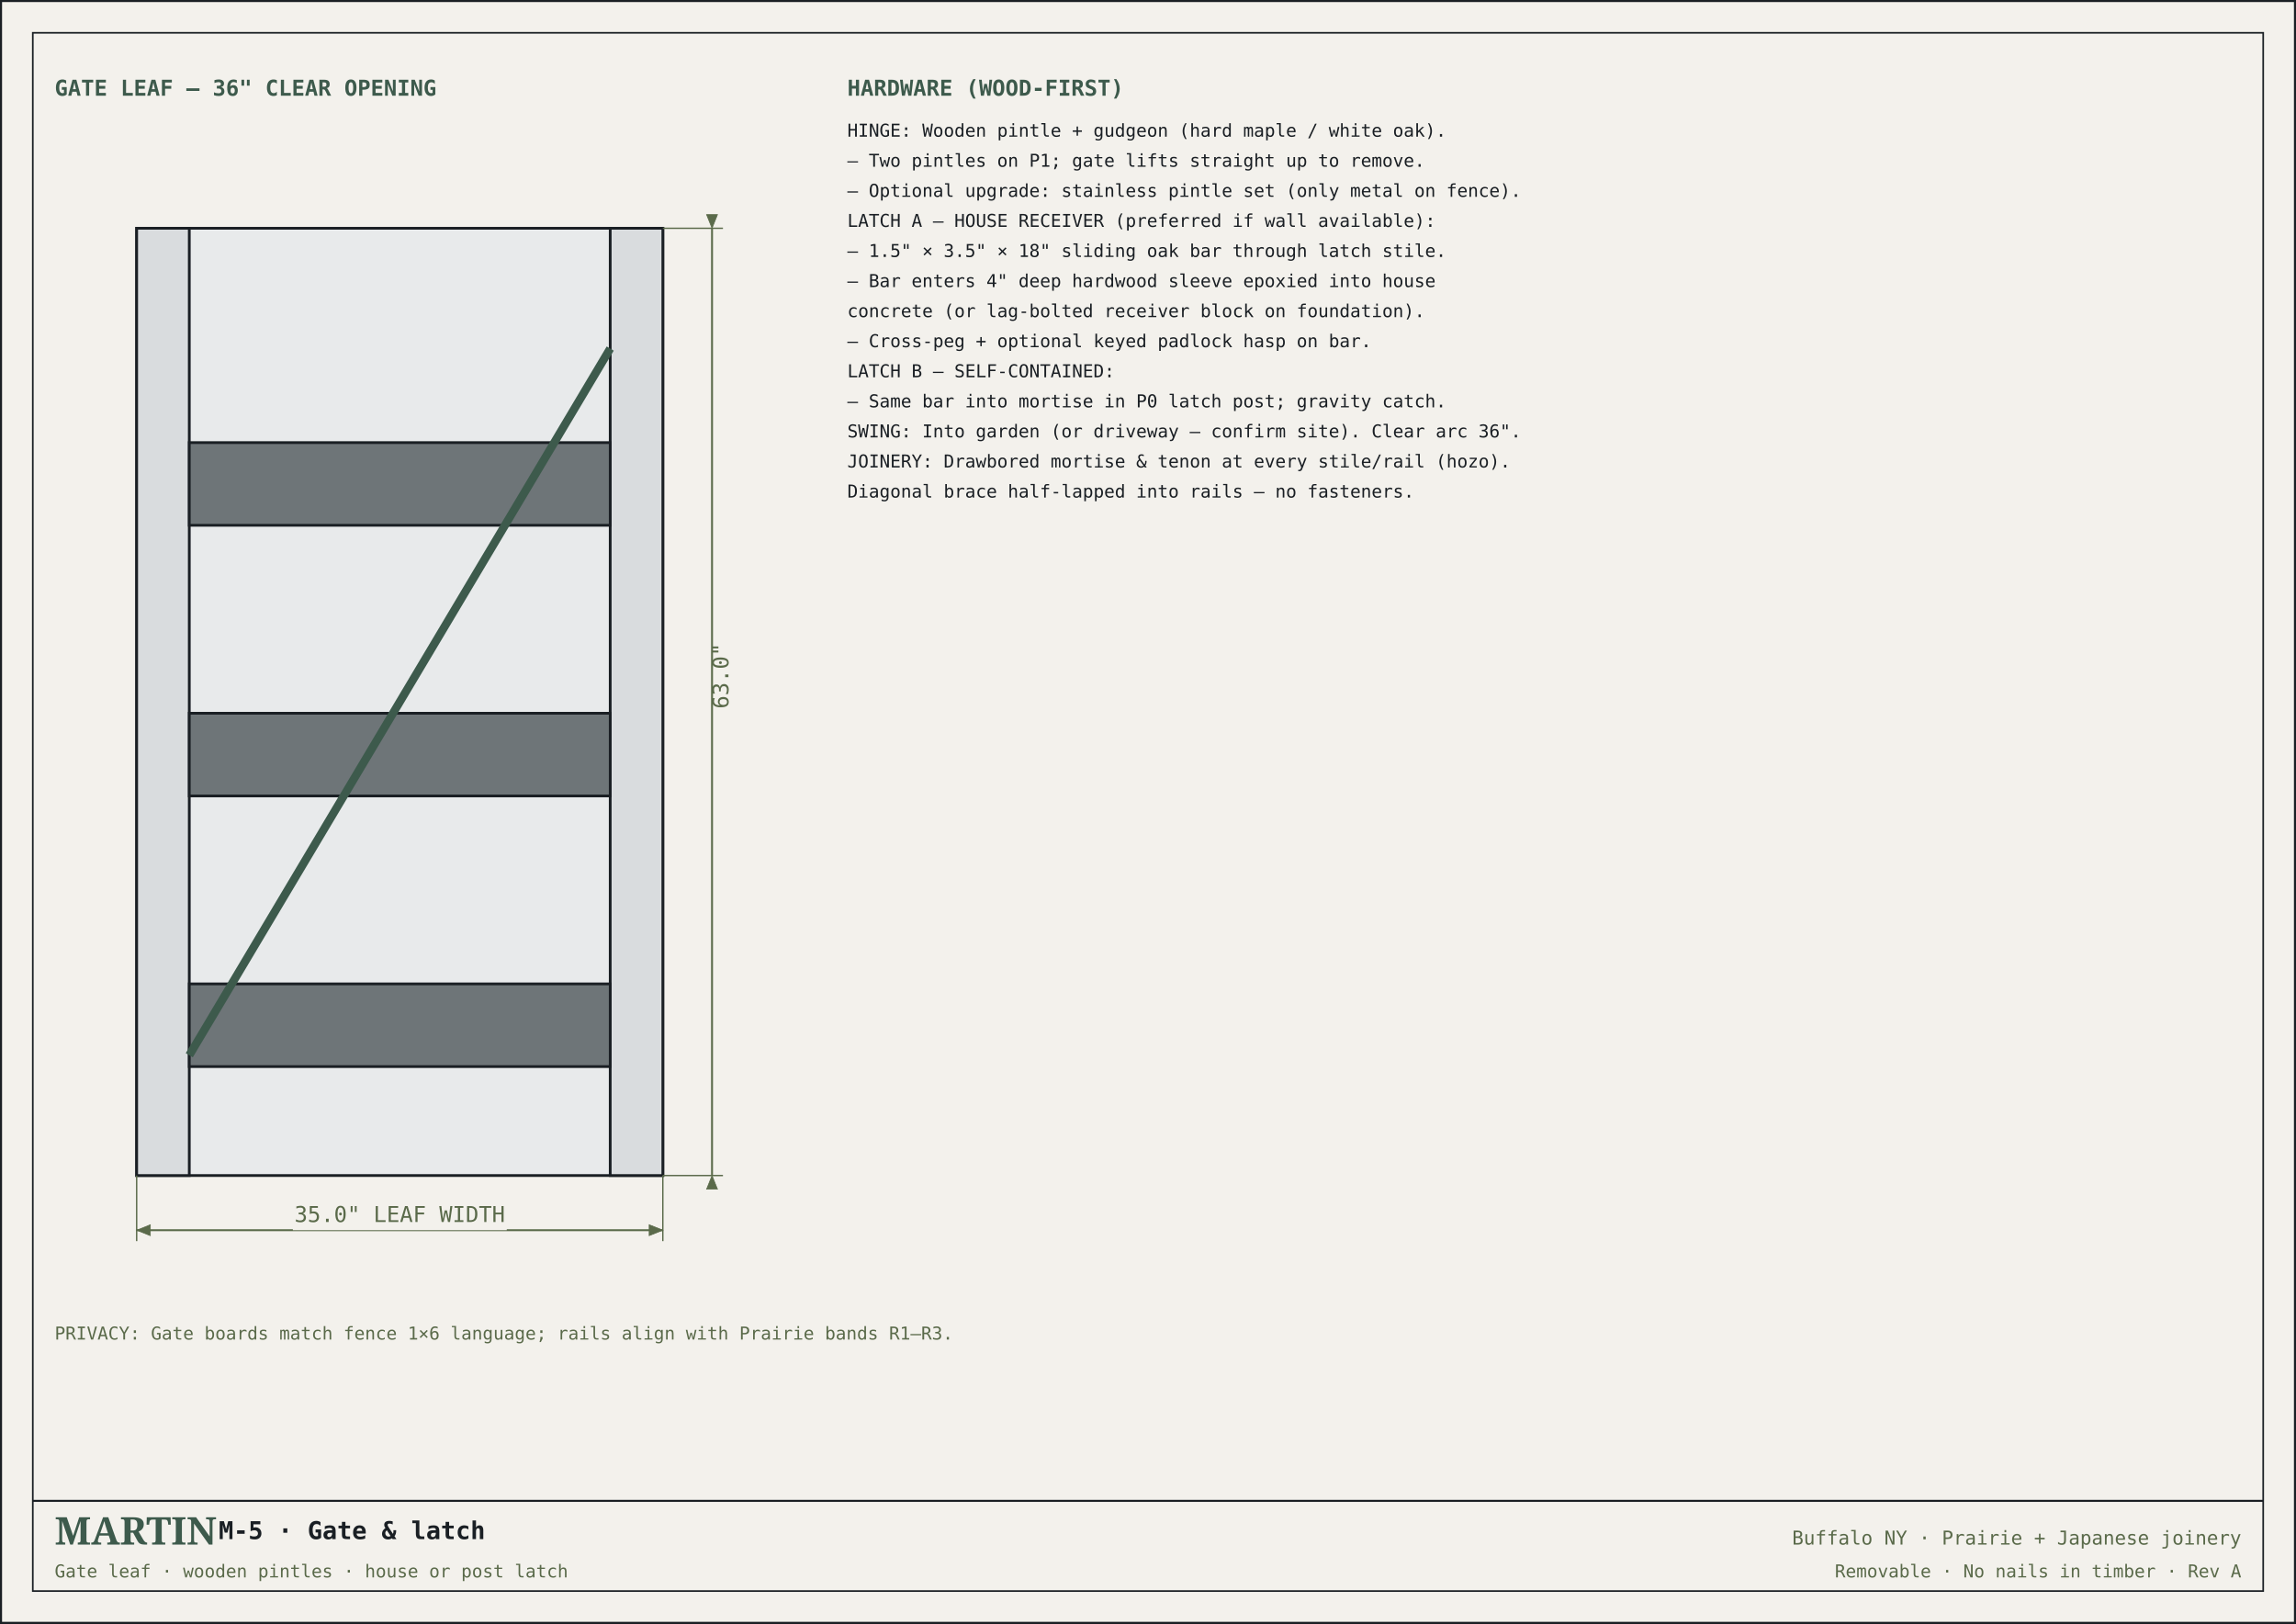
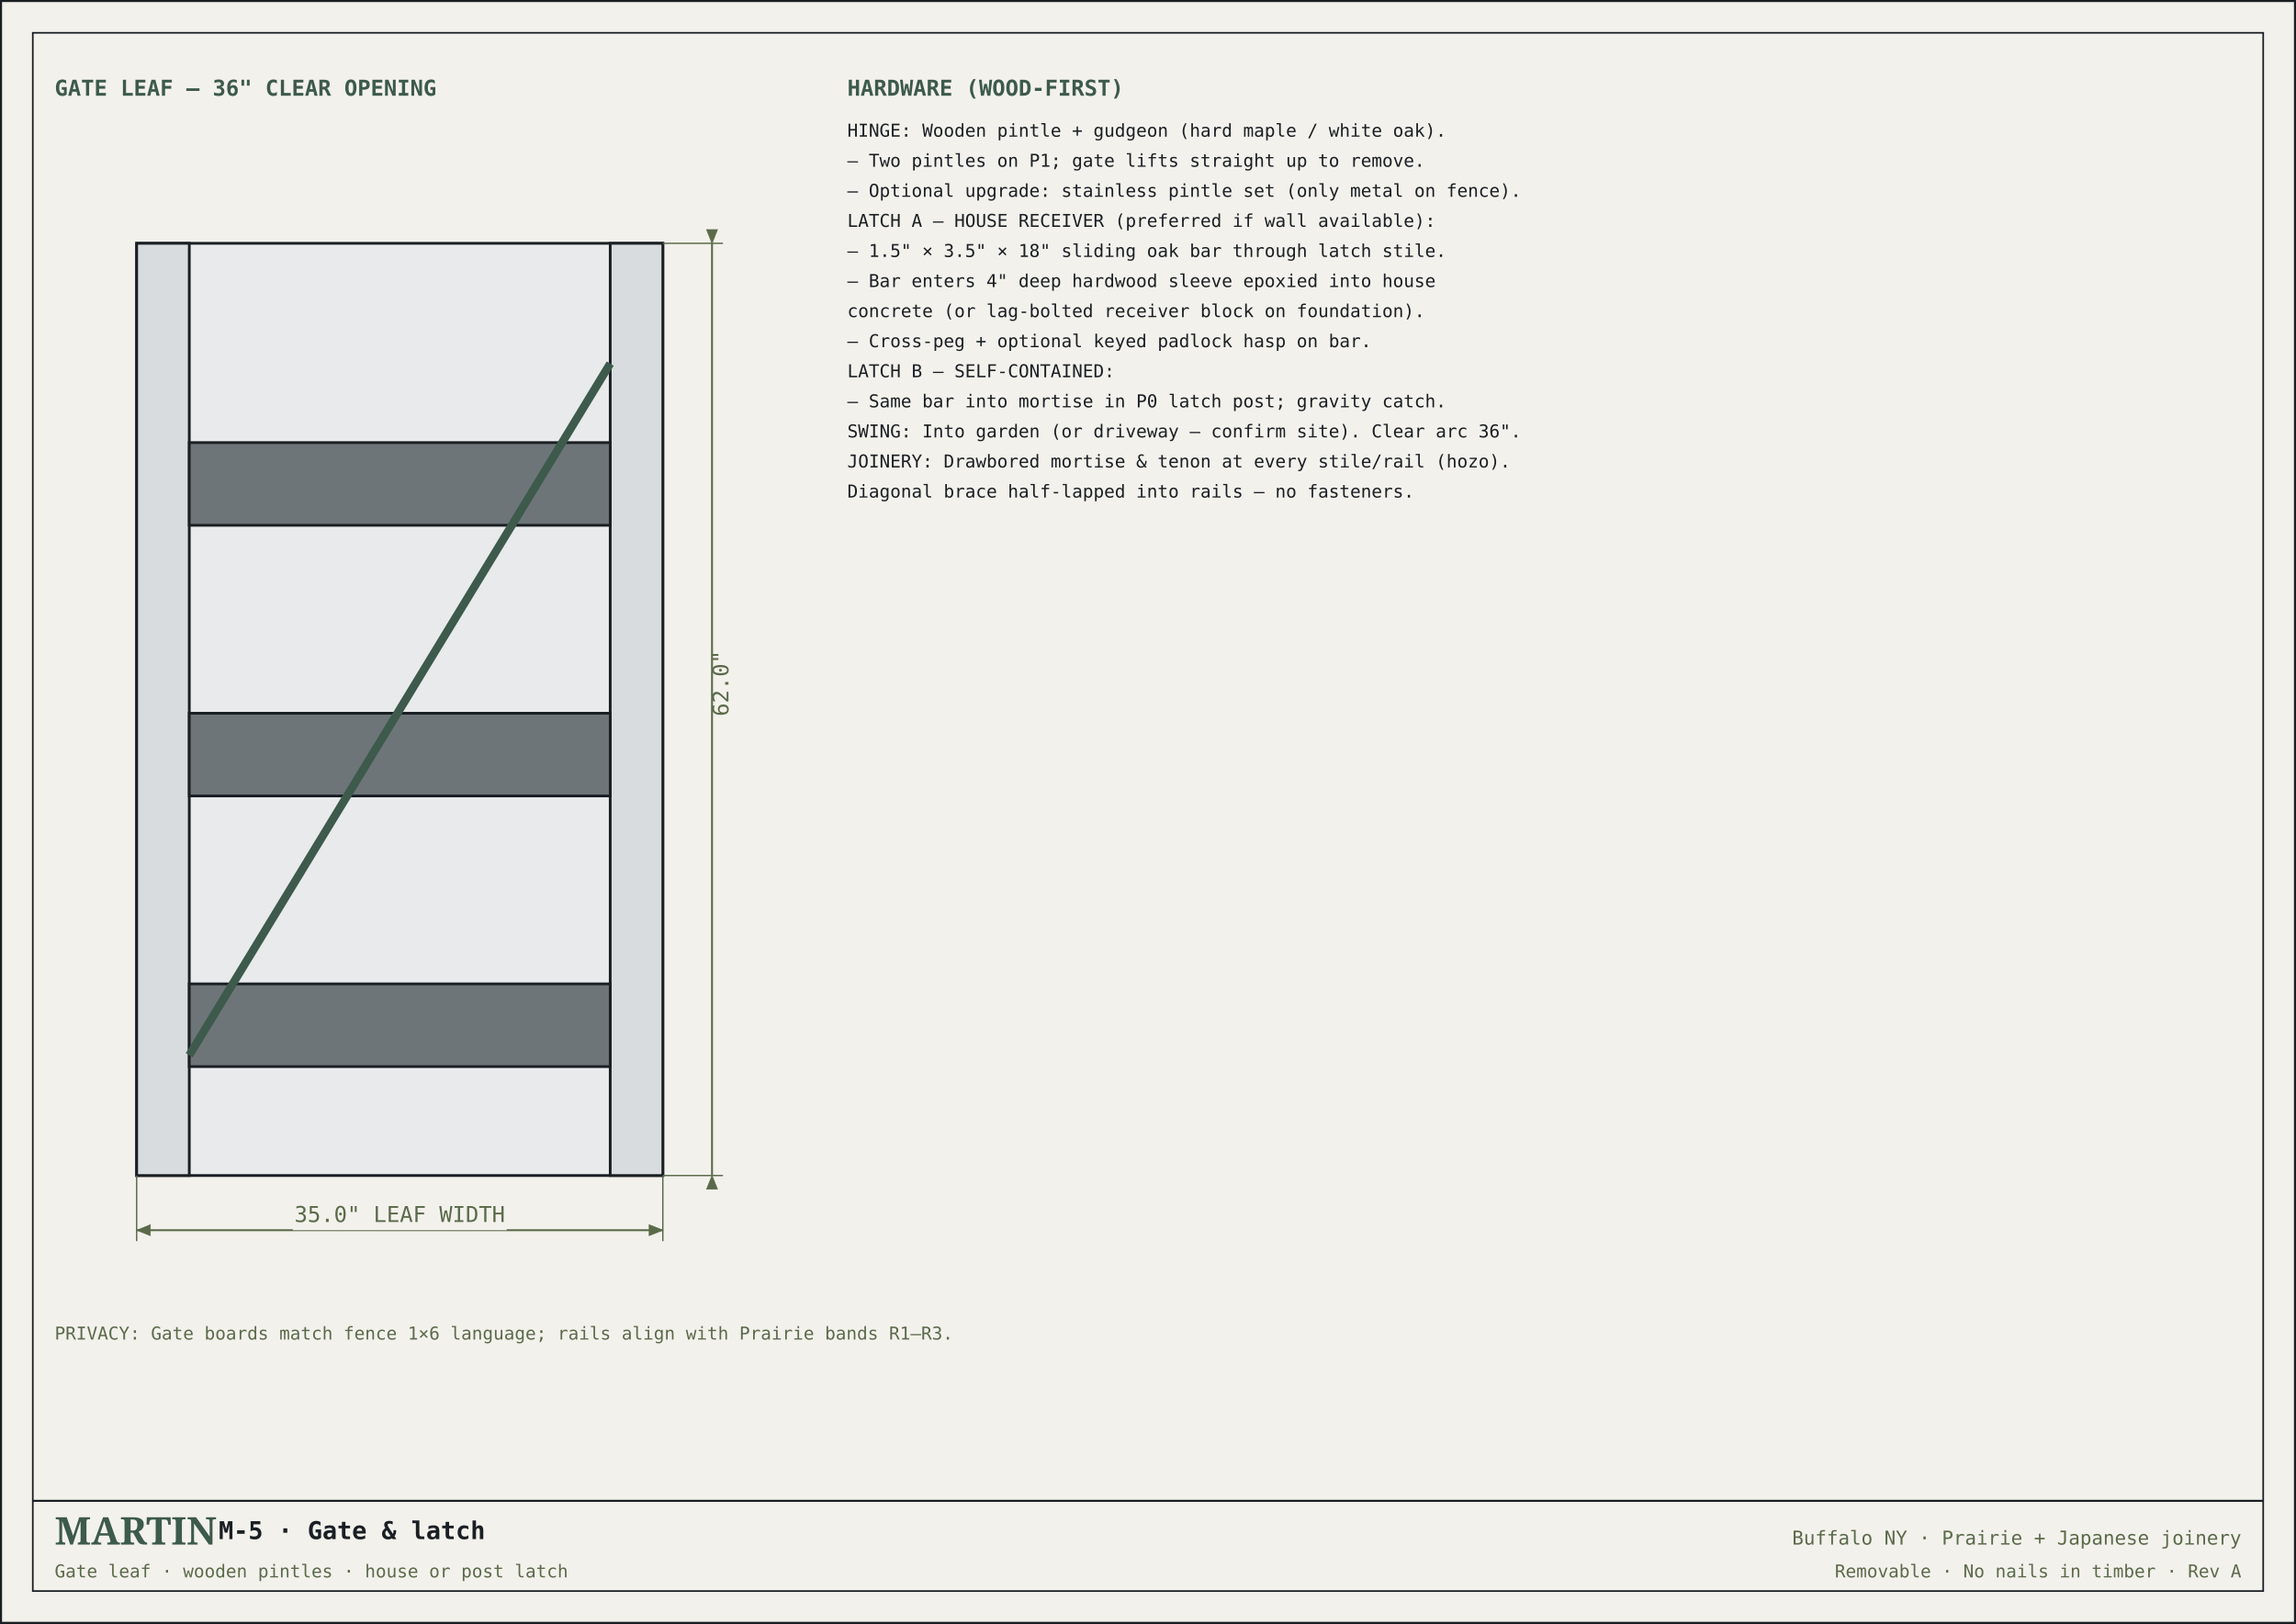
<svg xmlns="http://www.w3.org/2000/svg" width="1680" height="1188" viewBox="0 0 1680 1188">
  <rect x="0.0" y="0.0" width="1680.0" height="1188.0" fill="#f3f1ec" stroke="#1a1f24" stroke-width="3" />
  <rect x="24.0" y="24.0" width="1632.0" height="1140.0" fill="none" stroke="#1a1f24" stroke-width="1.2" />
  <line x1="24.0" y1="1098.0" x2="1656.0" y2="1098.0" stroke="#1a1f24" stroke-width="1.5" />
  <text x="40.0" y="1130.0" font-family="Georgia, serif" font-size="28" fill="#3d5a4c" text-anchor="start" font-weight="600">MARTIN</text>
  <text x="160.0" y="1126.0" font-family="IBM Plex Mono, Menlo, monospace" font-size="18" fill="#1a1f24" text-anchor="start" font-weight="600">M-5  ·  Gate &amp; latch</text>
  <text x="40.0" y="1154.0" font-family="IBM Plex Mono, Menlo, monospace" font-size="13" fill="#5a6a4a" text-anchor="start">Gate leaf · wooden pintles · house or post latch</text>
  <text x="1640.0" y="1130.0" font-family="IBM Plex Mono, Menlo, monospace" font-size="14" fill="#5a6a4a" text-anchor="end">Buffalo NY · Prairie + Japanese joinery</text>
  <text x="1640.0" y="1154.0" font-family="IBM Plex Mono, Menlo, monospace" font-size="13" fill="#5a6a4a" text-anchor="end">Removable · No nails in timber · Rev A</text>
  <text x="40.0" y="70.0" font-family="IBM Plex Mono, Menlo, monospace" font-size="16" fill="#3d5a4c" text-anchor="start" font-weight="600">GATE LEAF — 36" CLEAR OPENING</text>
-   <rect x="100.0" y="167.0" width="385.0" height="693.0" fill="#e8eaeb" stroke="#1a1f24" stroke-width="2" />
-   <rect x="100.0" y="167.0" width="38.5" height="693.0" fill="#d9dcde" stroke="#1a1f24" stroke-width="2" />
-   <rect x="446.5" y="167.0" width="38.5" height="693.0" fill="#d9dcde" stroke="#1a1f24" stroke-width="2" />
+   <rect x="100.0" y="178.0" width="385.0" height="682.0" fill="#e8eaeb" stroke="#1a1f24" stroke-width="2" />
+   <rect x="100.0" y="178.0" width="38.5" height="682.0" fill="#d9dcde" stroke="#1a1f24" stroke-width="2" />
+   <rect x="446.5" y="178.0" width="38.5" height="682.0" fill="#d9dcde" stroke="#1a1f24" stroke-width="2" />
  <rect x="138.5" y="719.8" width="308.0" height="60.5" fill="#6e7578" stroke="#1a1f24" stroke-width="2" />
  <rect x="138.5" y="521.8" width="308.0" height="60.5" fill="#6e7578" stroke="#1a1f24" stroke-width="2" />
  <rect x="138.5" y="323.8" width="308.0" height="60.5" fill="#6e7578" stroke="#1a1f24" stroke-width="2" />
-   <line x1="138.5" y1="772.0" x2="446.5" y2="255.0" stroke="#3d5a4c" stroke-width="6" />
+   <line x1="138.5" y1="772.0" x2="446.5" y2="266.0" stroke="#3d5a4c" stroke-width="6" />
  <line x1="100.0" y1="860.0" x2="100.0" y2="908.0" stroke="#5a6a4a" stroke-width="1" />
  <line x1="485.0" y1="860.0" x2="485.0" y2="908.0" stroke="#5a6a4a" stroke-width="1" />
  <line x1="100.0" y1="900.0" x2="485.0" y2="900.0" stroke="#5a6a4a" stroke-width="1.4" />
  <polygon points="100.0,900.0 110.0,896.0 110.0,904.0" fill="#5a6a4a" stroke="#5a6a4a" stroke-width="0.5" />
  <polygon points="485.0,900.0 475.0,896.0 475.0,904.0" fill="#5a6a4a" stroke="#5a6a4a" stroke-width="0.5" />
  <rect x="214.3" y="878.0" width="156.5" height="22.0" fill="#f3f1ec" />
  <text x="292.5" y="894.0" font-family="IBM Plex Mono, Menlo, monospace" font-size="16" fill="#5a6a4a" text-anchor="middle">35.0" LEAF WIDTH</text>
  <line x1="485.0" y1="860.0" x2="529.0" y2="860.0" stroke="#5a6a4a" stroke-width="1" />
-   <line x1="485.0" y1="167.0" x2="529.0" y2="167.0" stroke="#5a6a4a" stroke-width="1" />
-   <line x1="521.0" y1="860.0" x2="521.0" y2="167.0" stroke="#5a6a4a" stroke-width="1.4" />
+   <line x1="485.0" y1="178.0" x2="529.0" y2="178.0" stroke="#5a6a4a" stroke-width="1" />
+   <line x1="521.0" y1="860.0" x2="521.0" y2="178.0" stroke="#5a6a4a" stroke-width="1.4" />
  <polygon points="521.0,860.0 517.0,870.0 525.0,870.0" fill="#5a6a4a" stroke="#5a6a4a" stroke-width="0.5" />
-   <polygon points="521.0,167.0 517.0,157.0 525.0,157.0" fill="#5a6a4a" stroke="#5a6a4a" stroke-width="0.5" />
-   <text x="533.0" y="518.5" font-family="IBM Plex Mono, Menlo, monospace" font-size="16" fill="#5a6a4a" text-anchor="start" transform="rotate(-90 533.0 518.5)">63.0"</text>
+   <polygon points="521.0,178.0 517.0,168.0 525.0,168.0" fill="#5a6a4a" stroke="#5a6a4a" stroke-width="0.5" />
+   <text x="533.0" y="524.0" font-family="IBM Plex Mono, Menlo, monospace" font-size="16" fill="#5a6a4a" text-anchor="start" transform="rotate(-90 533.0 524.0)">62.0"</text>
  <text x="620.0" y="70.0" font-family="IBM Plex Mono, Menlo, monospace" font-size="16" fill="#3d5a4c" text-anchor="start" font-weight="600">HARDWARE (WOOD-FIRST)</text>
  <text x="620.0" y="100.0" font-family="IBM Plex Mono, Menlo, monospace" font-size="13" fill="#1a1f24" text-anchor="start">HINGE: Wooden pintle + gudgeon (hard maple / white oak).</text>
  <text x="620.0" y="122.0" font-family="IBM Plex Mono, Menlo, monospace" font-size="13" fill="#1a1f24" text-anchor="start">  — Two pintles on P1; gate lifts straight up to remove.</text>
  <text x="620.0" y="144.0" font-family="IBM Plex Mono, Menlo, monospace" font-size="13" fill="#1a1f24" text-anchor="start">  — Optional upgrade: stainless pintle set (only metal on fence).</text>
  <text x="620.0" y="166.0" font-family="IBM Plex Mono, Menlo, monospace" font-size="13" fill="#1a1f24" text-anchor="start">LATCH A — HOUSE RECEIVER (preferred if wall available):</text>
  <text x="620.0" y="188.0" font-family="IBM Plex Mono, Menlo, monospace" font-size="13" fill="#1a1f24" text-anchor="start">  — 1.5" × 3.5" × 18" sliding oak bar through latch stile.</text>
  <text x="620.0" y="210.0" font-family="IBM Plex Mono, Menlo, monospace" font-size="13" fill="#1a1f24" text-anchor="start">  — Bar enters 4" deep hardwood sleeve epoxied into house</text>
  <text x="620.0" y="232.0" font-family="IBM Plex Mono, Menlo, monospace" font-size="13" fill="#1a1f24" text-anchor="start">    concrete (or lag-bolted receiver block on foundation).</text>
  <text x="620.0" y="254.0" font-family="IBM Plex Mono, Menlo, monospace" font-size="13" fill="#1a1f24" text-anchor="start">  — Cross-peg + optional keyed padlock hasp on bar.</text>
  <text x="620.0" y="276.0" font-family="IBM Plex Mono, Menlo, monospace" font-size="13" fill="#1a1f24" text-anchor="start">LATCH B — SELF-CONTAINED:</text>
  <text x="620.0" y="298.0" font-family="IBM Plex Mono, Menlo, monospace" font-size="13" fill="#1a1f24" text-anchor="start">  — Same bar into mortise in P0 latch post; gravity catch.</text>
  <text x="620.0" y="320.0" font-family="IBM Plex Mono, Menlo, monospace" font-size="13" fill="#1a1f24" text-anchor="start">SWING: Into garden (or driveway — confirm site). Clear arc 36".</text>
  <text x="620.0" y="342.0" font-family="IBM Plex Mono, Menlo, monospace" font-size="13" fill="#1a1f24" text-anchor="start">JOINERY: Drawbored mortise &amp; tenon at every stile/rail (hozo).</text>
  <text x="620.0" y="364.0" font-family="IBM Plex Mono, Menlo, monospace" font-size="13" fill="#1a1f24" text-anchor="start">  Diagonal brace half-lapped into rails — no fasteners.</text>
  <text x="40.0" y="980.0" font-family="IBM Plex Mono, Menlo, monospace" font-size="13" fill="#5a6a4a" text-anchor="start">PRIVACY: Gate boards match fence 1×6 language; rails align with Prairie bands R1–R3.</text>
</svg>
